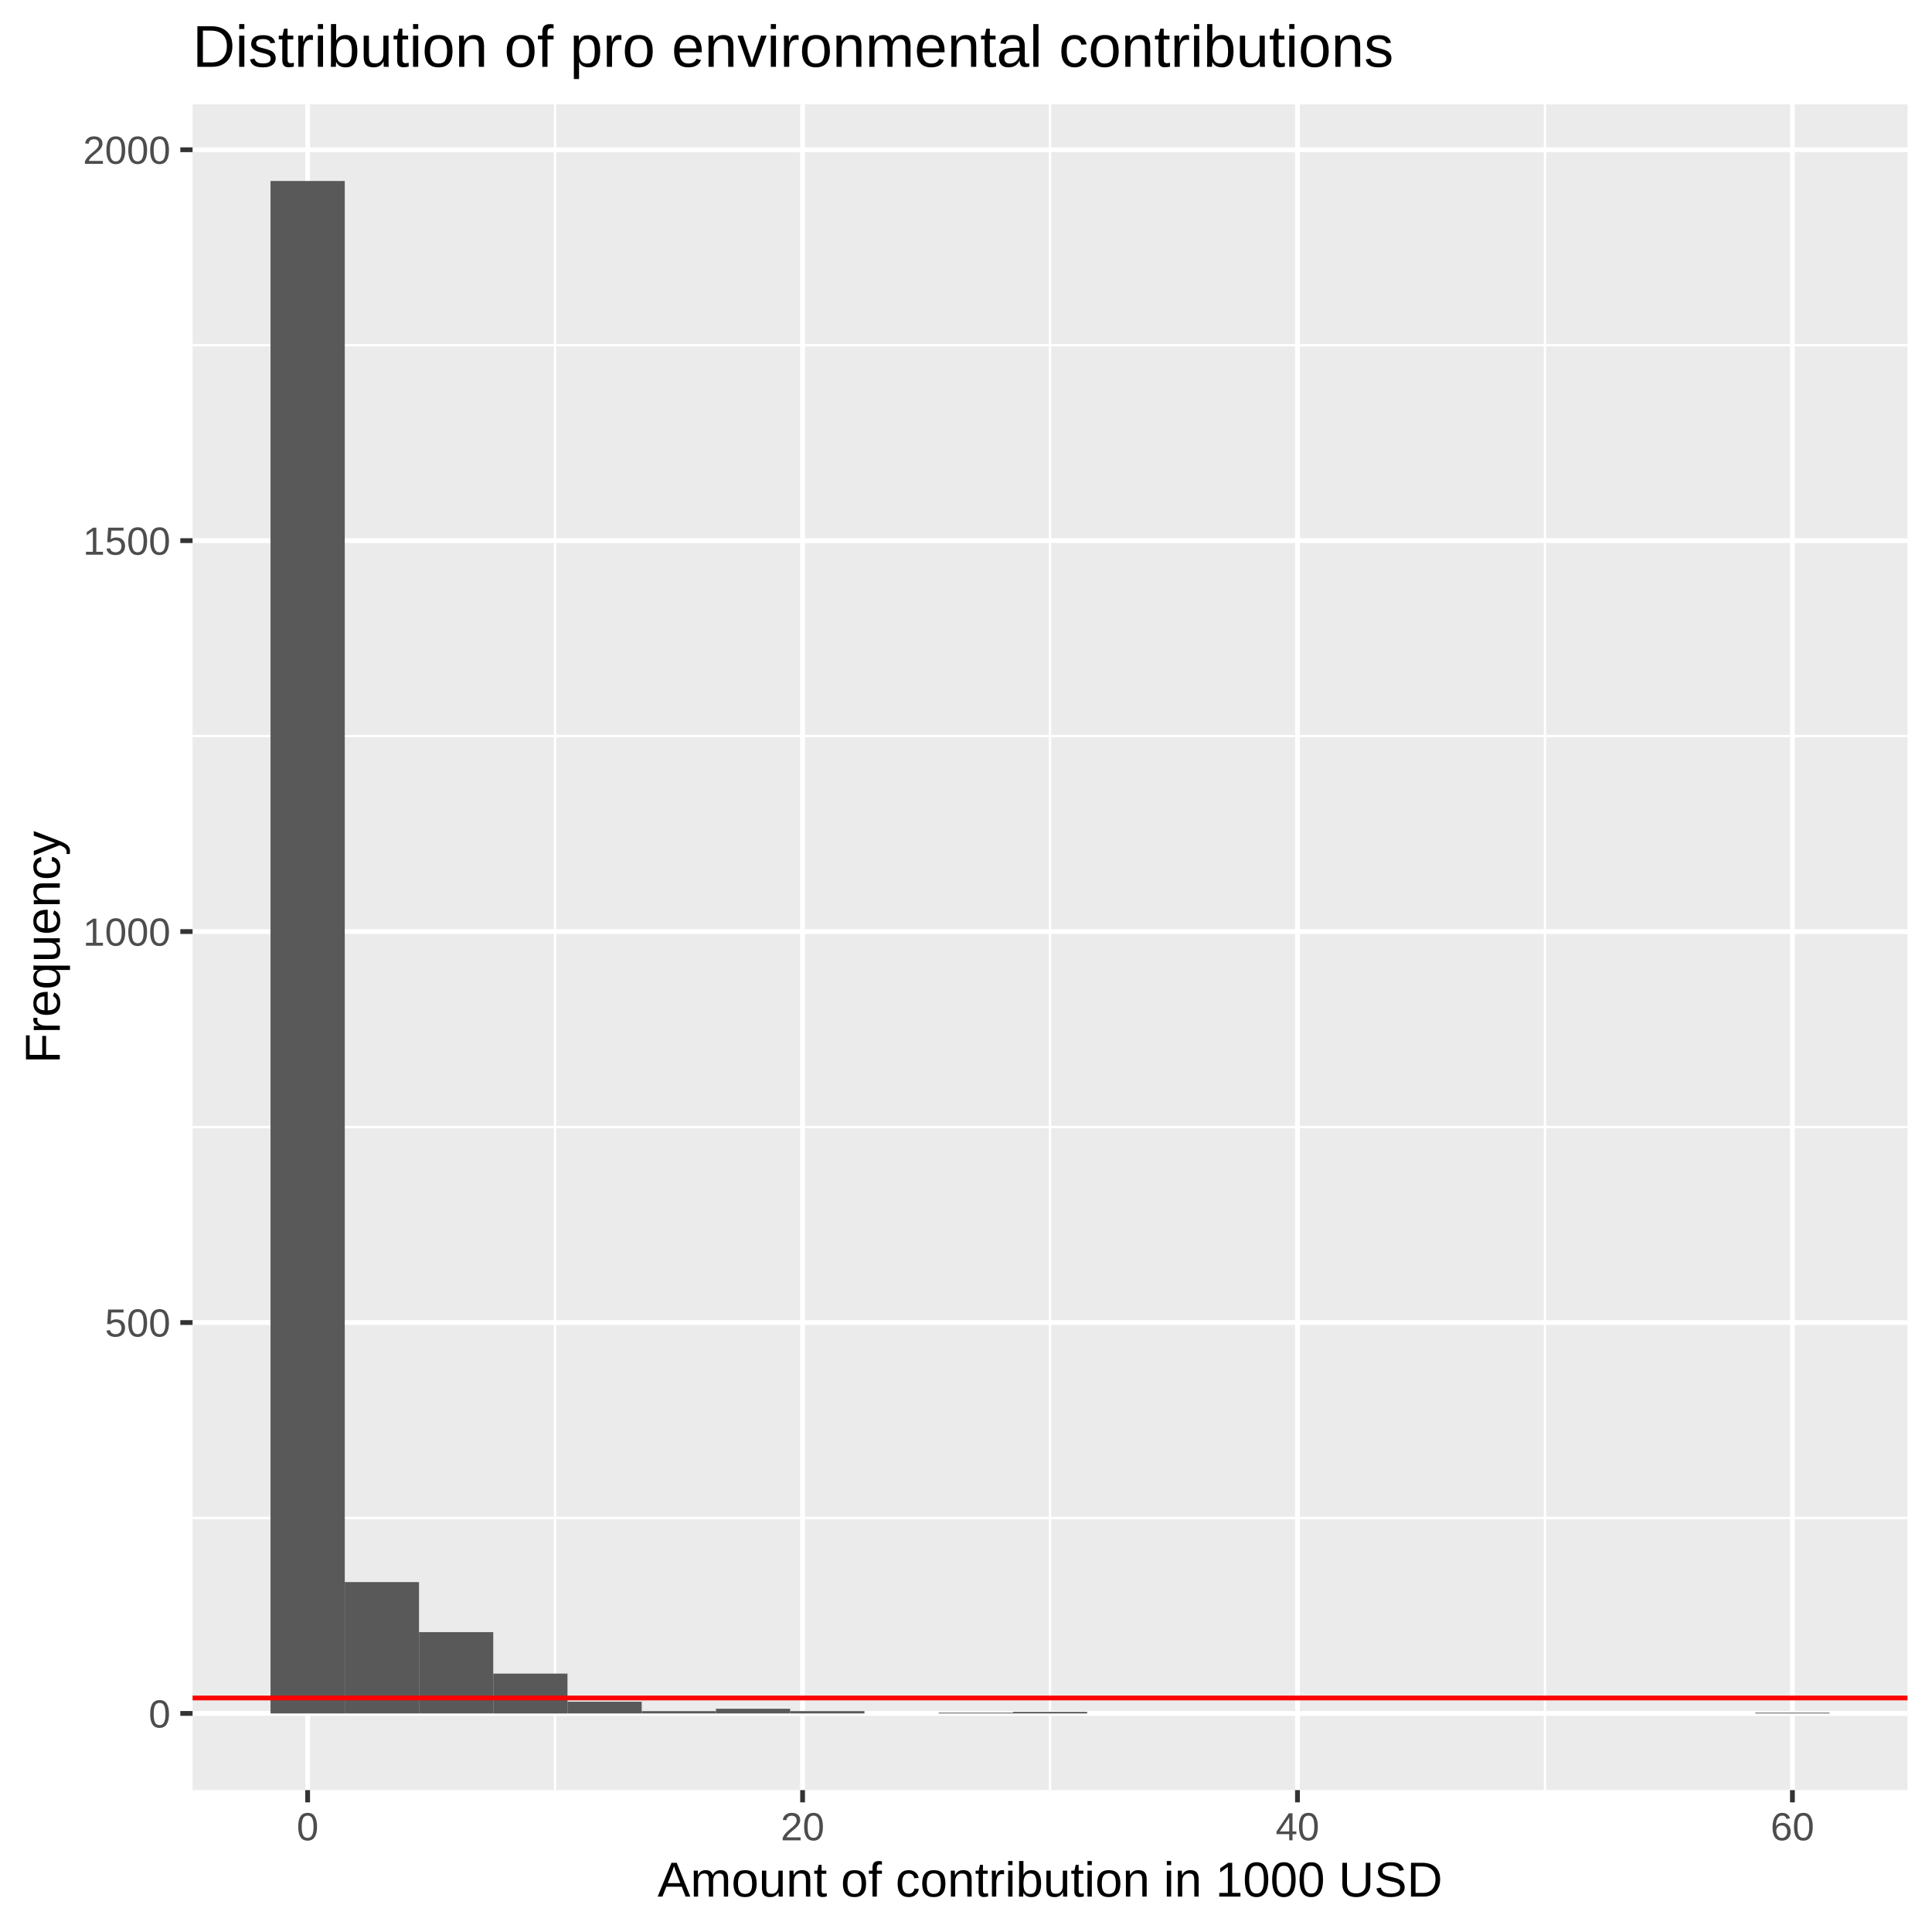
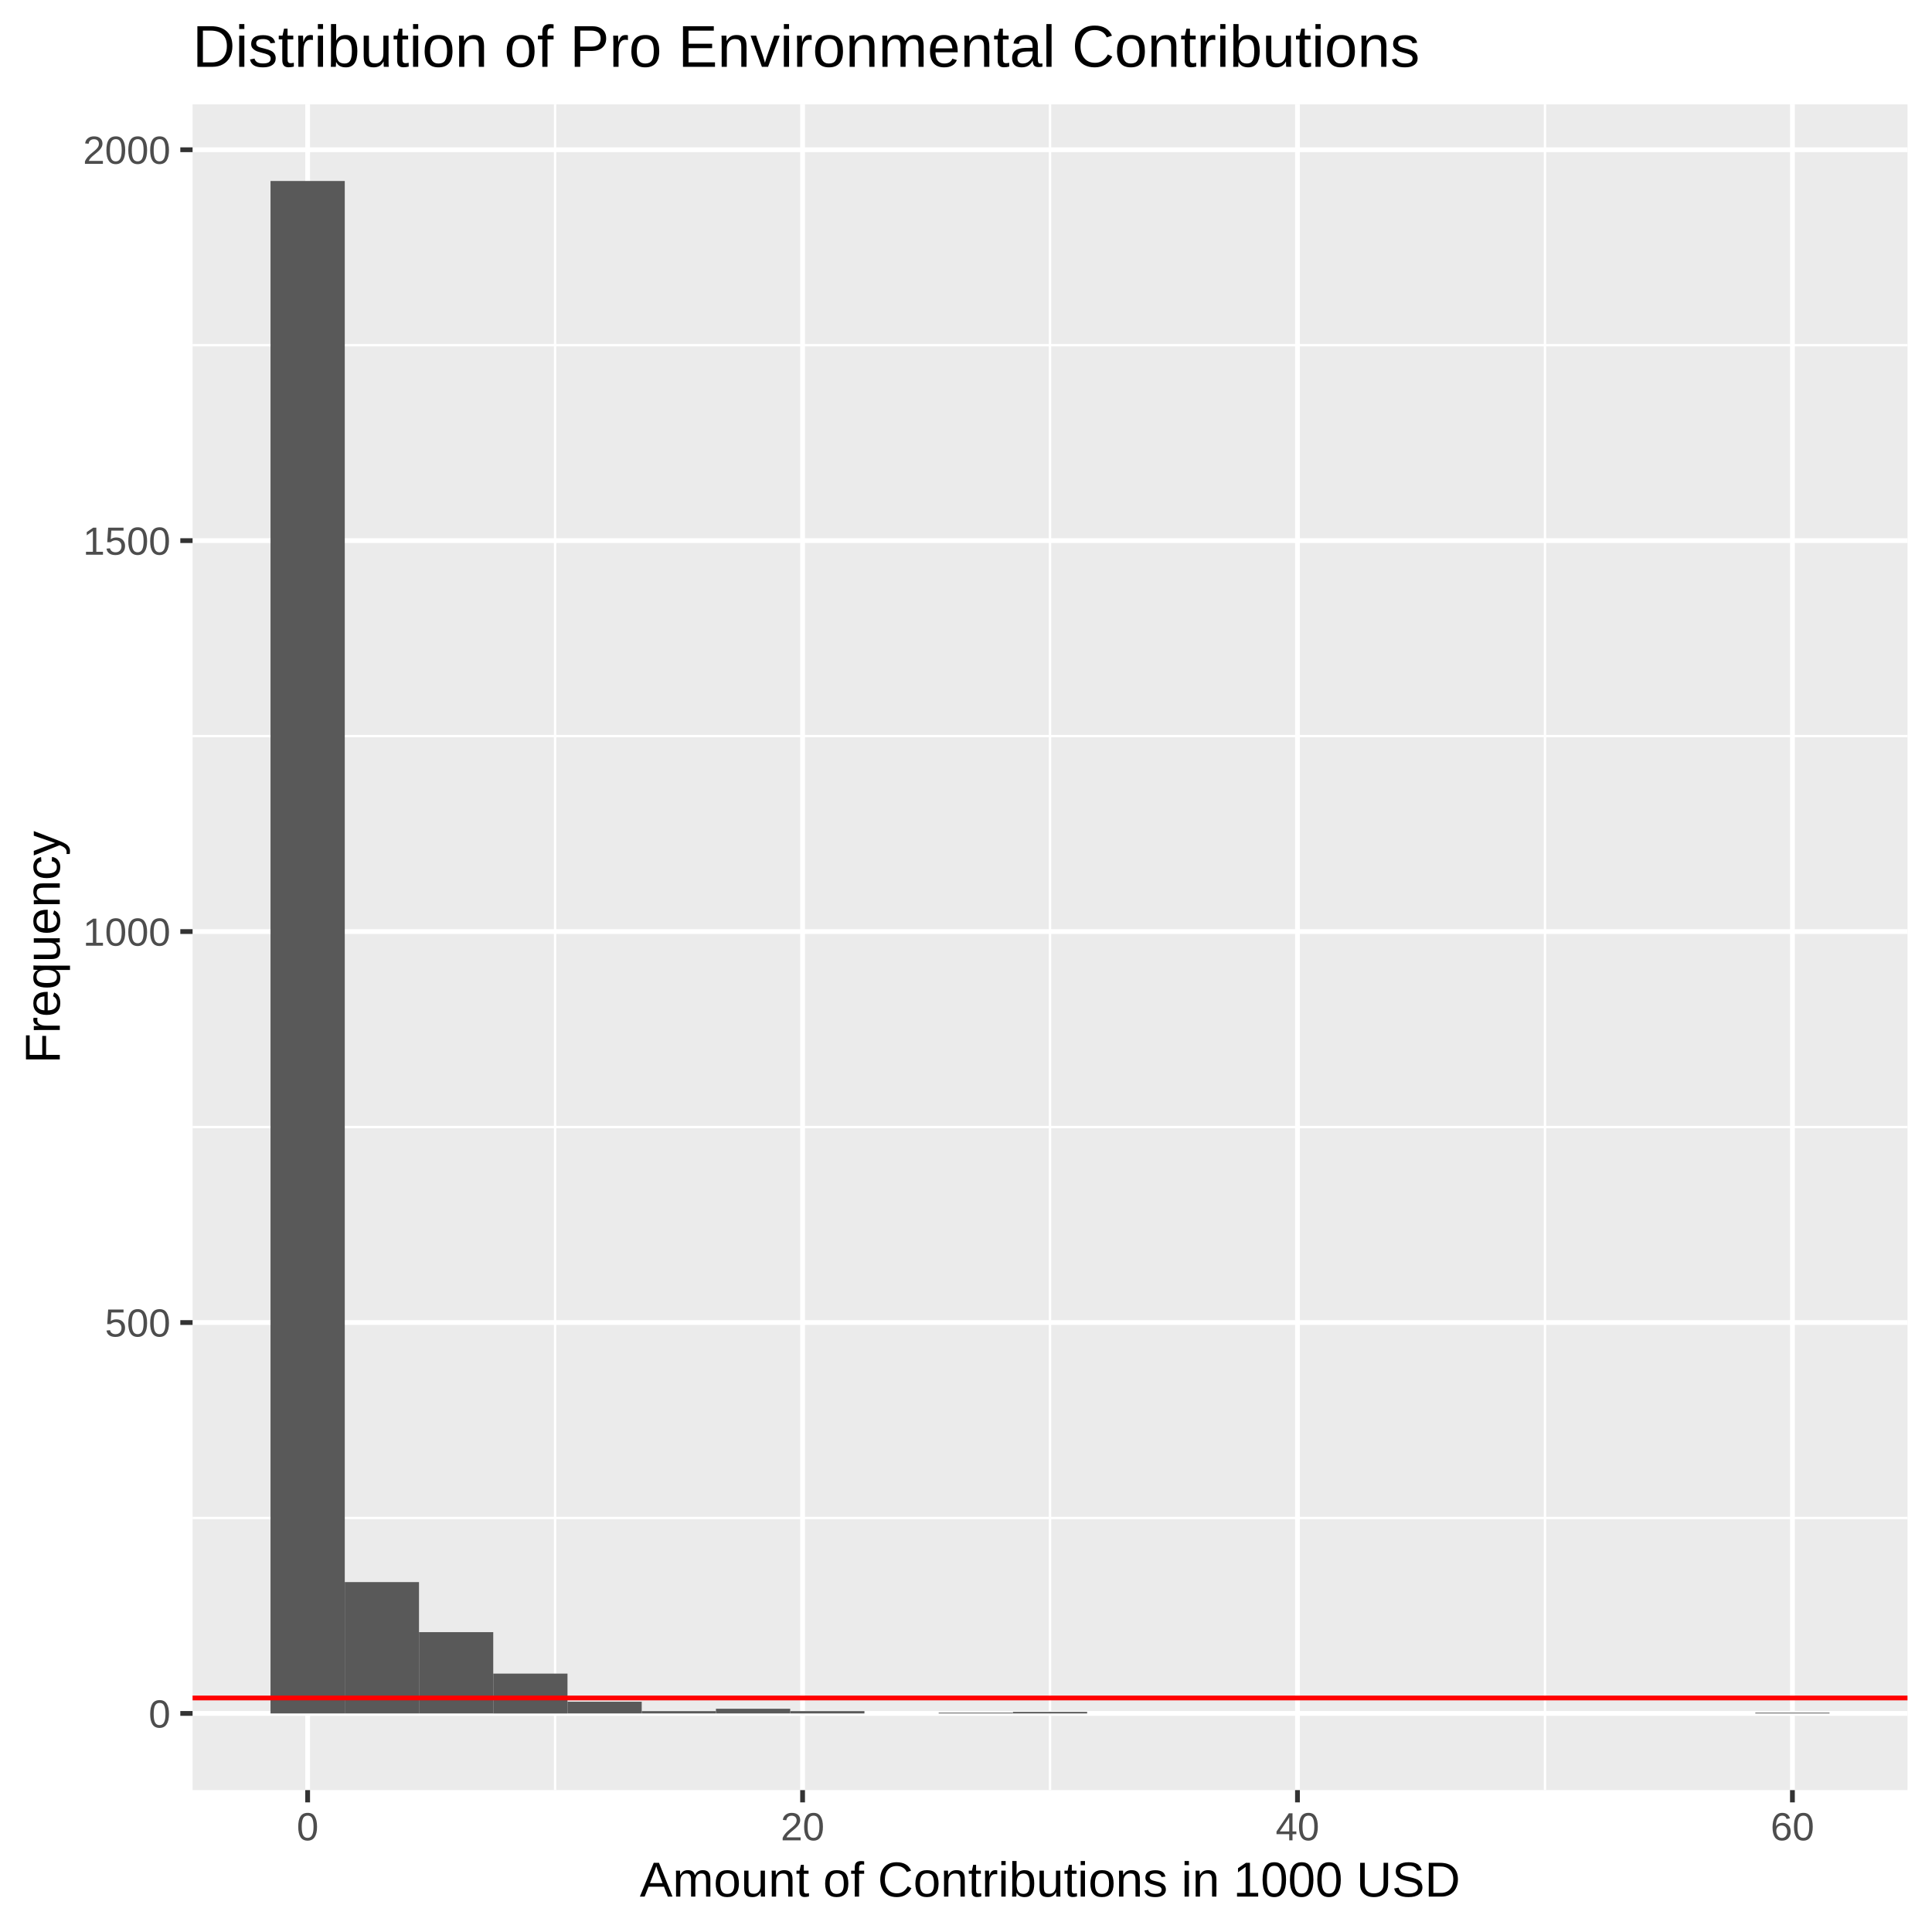
<svg xmlns="http://www.w3.org/2000/svg" class="svglite" width="432.00pt" height="432.00pt" viewBox="0 0 432.00 432.00">
  <defs>
    <style type="text/css">
    .svglite line, .svglite polyline, .svglite polygon, .svglite path, .svglite rect, .svglite circle {
      fill: none;
      stroke: #000000;
      stroke-linecap: round;
      stroke-linejoin: round;
      stroke-miterlimit: 10.00;
    }
    .svglite text {
      white-space: pre;
    }
  </style>
  </defs>
  <rect width="100%" height="100%" style="stroke: none; fill: #FFFFFF;" />
  <defs>
    <clipPath id="cpMC4wMHw0MzIuMDB8MC4wMHw0MzIuMDA=">
      <rect x="0.00" y="0.00" width="432.00" height="432.00" />
    </clipPath>
  </defs>
  <g clip-path="url(#cpMC4wMHw0MzIuMDB8MC4wMHw0MzIuMDA=)">
    <rect x="0" y="0" width="432.00" height="432.00" style="stroke-width: 1.07; stroke: #FFFFFF; fill: #FFFFFF;" />
  </g>
  <defs>
    <clipPath id="cpNDMuMDZ8NDI2LjUyfDIzLjM0fDQwMC4yNw==">
      <rect x="43.06" y="23.34" width="383.46" height="376.93" />
    </clipPath>
  </defs>
  <g clip-path="url(#cpNDMuMDZ8NDI2LjUyfDIzLjM0fDQwMC4yNw==)">
    <rect x="43.06" y="23.34" width="383.46" height="376.93" style="stroke-width: 1.07; stroke: none; fill: #EBEBEB;" />
    <polyline points="43.06,339.43 426.52,339.43 " style="stroke-width: 0.53; stroke: #FFFFFF; stroke-linecap: butt;" />
    <polyline points="43.06,252.01 426.52,252.01 " style="stroke-width: 0.53; stroke: #FFFFFF; stroke-linecap: butt;" />
    <polyline points="43.06,164.60 426.52,164.60 " style="stroke-width: 0.53; stroke: #FFFFFF; stroke-linecap: butt;" />
    <polyline points="43.06,77.18 426.52,77.18 " style="stroke-width: 0.53; stroke: #FFFFFF; stroke-linecap: butt;" />
    <polyline points="124.12,400.27 124.12,23.34 " style="stroke-width: 0.53; stroke: #FFFFFF; stroke-linecap: butt;" />
    <polyline points="234.79,400.27 234.79,23.34 " style="stroke-width: 0.53; stroke: #FFFFFF; stroke-linecap: butt;" />
    <polyline points="345.46,400.27 345.46,23.34 " style="stroke-width: 0.53; stroke: #FFFFFF; stroke-linecap: butt;" />
    <polyline points="43.06,383.13 426.52,383.13 " style="stroke-width: 1.07; stroke: #FFFFFF; stroke-linecap: butt;" />
    <polyline points="43.06,295.72 426.52,295.72 " style="stroke-width: 1.07; stroke: #FFFFFF; stroke-linecap: butt;" />
    <polyline points="43.06,208.30 426.52,208.30 " style="stroke-width: 1.07; stroke: #FFFFFF; stroke-linecap: butt;" />
    <polyline points="43.06,120.89 426.52,120.89 " style="stroke-width: 1.07; stroke: #FFFFFF; stroke-linecap: butt;" />
    <polyline points="43.06,33.48 426.52,33.48 " style="stroke-width: 1.07; stroke: #FFFFFF; stroke-linecap: butt;" />
    <polyline points="68.79,400.27 68.79,23.34 " style="stroke-width: 1.07; stroke: #FFFFFF; stroke-linecap: butt;" />
    <polyline points="179.46,400.27 179.46,23.34 " style="stroke-width: 1.07; stroke: #FFFFFF; stroke-linecap: butt;" />
    <polyline points="290.12,400.27 290.12,23.34 " style="stroke-width: 1.07; stroke: #FFFFFF; stroke-linecap: butt;" />
    <polyline points="400.79,400.27 400.79,23.34 " style="stroke-width: 1.07; stroke: #FFFFFF; stroke-linecap: butt;" />
    <rect x="60.49" y="40.47" width="16.60" height="342.66" style="stroke-width: 1.07; stroke: none; stroke-linecap: butt; stroke-linejoin: miter; fill: #595959;" />
    <rect x="77.09" y="353.76" width="16.60" height="29.37" style="stroke-width: 1.07; stroke: none; stroke-linecap: butt; stroke-linejoin: miter; fill: #595959;" />
    <rect x="93.69" y="364.95" width="16.60" height="18.18" style="stroke-width: 1.07; stroke: none; stroke-linecap: butt; stroke-linejoin: miter; fill: #595959;" />
    <rect x="110.29" y="374.22" width="16.60" height="8.92" style="stroke-width: 1.07; stroke: none; stroke-linecap: butt; stroke-linejoin: miter; fill: #595959;" />
    <rect x="126.89" y="380.51" width="16.60" height="2.62" style="stroke-width: 1.07; stroke: none; stroke-linecap: butt; stroke-linejoin: miter; fill: #595959;" />
    <rect x="143.49" y="382.61" width="16.60" height="0.52" style="stroke-width: 1.07; stroke: none; stroke-linecap: butt; stroke-linejoin: miter; fill: #595959;" />
    <rect x="160.09" y="382.08" width="16.60" height="1.05" style="stroke-width: 1.07; stroke: none; stroke-linecap: butt; stroke-linejoin: miter; fill: #595959;" />
    <rect x="176.69" y="382.61" width="16.60" height="0.52" style="stroke-width: 1.07; stroke: none; stroke-linecap: butt; stroke-linejoin: miter; fill: #595959;" />
    <rect x="193.29" y="383.13" width="16.60" height="0.00" style="stroke-width: 1.07; stroke: none; stroke-linecap: butt; stroke-linejoin: miter; fill: #595959;" />
    <rect x="209.89" y="382.96" width="16.60" height="0.17" style="stroke-width: 1.07; stroke: none; stroke-linecap: butt; stroke-linejoin: miter; fill: #595959;" />
    <rect x="226.49" y="382.78" width="16.60" height="0.35" style="stroke-width: 1.07; stroke: none; stroke-linecap: butt; stroke-linejoin: miter; fill: #595959;" />
    <rect x="243.09" y="383.13" width="16.60" height="0.00" style="stroke-width: 1.07; stroke: none; stroke-linecap: butt; stroke-linejoin: miter; fill: #595959;" />
    <rect x="259.69" y="383.13" width="16.60" height="0.00" style="stroke-width: 1.07; stroke: none; stroke-linecap: butt; stroke-linejoin: miter; fill: #595959;" />
    <rect x="276.29" y="383.13" width="16.60" height="0.00" style="stroke-width: 1.07; stroke: none; stroke-linecap: butt; stroke-linejoin: miter; fill: #595959;" />
    <rect x="292.89" y="383.13" width="16.60" height="0.00" style="stroke-width: 1.07; stroke: none; stroke-linecap: butt; stroke-linejoin: miter; fill: #595959;" />
    <rect x="309.49" y="383.13" width="16.60" height="0.00" style="stroke-width: 1.07; stroke: none; stroke-linecap: butt; stroke-linejoin: miter; fill: #595959;" />
    <rect x="326.09" y="383.13" width="16.60" height="0.00" style="stroke-width: 1.07; stroke: none; stroke-linecap: butt; stroke-linejoin: miter; fill: #595959;" />
    <rect x="342.69" y="383.13" width="16.60" height="0.00" style="stroke-width: 1.07; stroke: none; stroke-linecap: butt; stroke-linejoin: miter; fill: #595959;" />
    <rect x="359.29" y="383.13" width="16.60" height="0.00" style="stroke-width: 1.07; stroke: none; stroke-linecap: butt; stroke-linejoin: miter; fill: #595959;" />
    <rect x="375.89" y="383.13" width="16.60" height="0.00" style="stroke-width: 1.07; stroke: none; stroke-linecap: butt; stroke-linejoin: miter; fill: #595959;" />
    <rect x="392.49" y="382.96" width="16.60" height="0.17" style="stroke-width: 1.07; stroke: none; stroke-linecap: butt; stroke-linejoin: miter; fill: #595959;" />
    <line x1="43.06" y1="379.67" x2="426.52" y2="379.67" style="stroke-width: 1.07; stroke: #FF0000; stroke-linecap: butt;" />
  </g>
  <g clip-path="url(#cpMC4wMHw0MzIuMDB8MC4wMHw0MzIuMDA=)">
    <text x="38.13" y="386.29" text-anchor="end" style="font-size: 8.80px;fill: #4D4D4D; font-family: &quot;Arial&quot;;" textLength="4.90px" lengthAdjust="spacingAndGlyphs">0</text>
    <text x="38.13" y="298.87" text-anchor="end" style="font-size: 8.80px;fill: #4D4D4D; font-family: &quot;Arial&quot;;" textLength="14.69px" lengthAdjust="spacingAndGlyphs">500</text>
    <text x="38.13" y="211.46" text-anchor="end" style="font-size: 8.80px;fill: #4D4D4D; font-family: &quot;Arial&quot;;" textLength="19.58px" lengthAdjust="spacingAndGlyphs">1000</text>
    <text x="38.13" y="124.04" text-anchor="end" style="font-size: 8.80px;fill: #4D4D4D; font-family: &quot;Arial&quot;;" textLength="19.58px" lengthAdjust="spacingAndGlyphs">1500</text>
    <text x="38.13" y="36.63" text-anchor="end" style="font-size: 8.80px;fill: #4D4D4D; font-family: &quot;Arial&quot;;" textLength="19.58px" lengthAdjust="spacingAndGlyphs">2000</text>
    <polyline points="40.32,383.13 43.06,383.13 " style="stroke-width: 1.07; stroke: #333333; stroke-linecap: butt;" />
    <polyline points="40.32,295.72 43.06,295.72 " style="stroke-width: 1.07; stroke: #333333; stroke-linecap: butt;" />
    <polyline points="40.32,208.30 43.06,208.30 " style="stroke-width: 1.07; stroke: #333333; stroke-linecap: butt;" />
    <polyline points="40.32,120.89 43.06,120.89 " style="stroke-width: 1.07; stroke: #333333; stroke-linecap: butt;" />
    <polyline points="40.32,33.48 43.06,33.48 " style="stroke-width: 1.07; stroke: #333333; stroke-linecap: butt;" />
    <polyline points="68.79,403.01 68.79,400.27 " style="stroke-width: 1.07; stroke: #333333; stroke-linecap: butt;" />
    <polyline points="179.46,403.01 179.46,400.27 " style="stroke-width: 1.07; stroke: #333333; stroke-linecap: butt;" />
    <polyline points="290.12,403.01 290.12,400.27 " style="stroke-width: 1.07; stroke: #333333; stroke-linecap: butt;" />
    <polyline points="400.79,403.01 400.79,400.27 " style="stroke-width: 1.07; stroke: #333333; stroke-linecap: butt;" />
    <text x="68.79" y="411.50" text-anchor="middle" style="font-size: 8.80px;fill: #4D4D4D; font-family: &quot;Arial&quot;;" textLength="4.90px" lengthAdjust="spacingAndGlyphs">0</text>
    <text x="179.46" y="411.50" text-anchor="middle" style="font-size: 8.80px;fill: #4D4D4D; font-family: &quot;Arial&quot;;" textLength="9.79px" lengthAdjust="spacingAndGlyphs">20</text>
    <text x="290.12" y="411.50" text-anchor="middle" style="font-size: 8.80px;fill: #4D4D4D; font-family: &quot;Arial&quot;;" textLength="9.79px" lengthAdjust="spacingAndGlyphs">40</text>
    <text x="400.79" y="411.50" text-anchor="middle" style="font-size: 8.80px;fill: #4D4D4D; font-family: &quot;Arial&quot;;" textLength="9.79px" lengthAdjust="spacingAndGlyphs">60</text>
-     <text x="234.79" y="424.09" text-anchor="middle" style="font-size: 11.00px; font-family: &quot;Arial&quot;;" textLength="175.49px" lengthAdjust="spacingAndGlyphs">Amount of contribution in 1000 USD</text>
+     <text x="234.79" y="424.09" text-anchor="middle" style="font-size: 11.00px; font-family: &quot;Arial&quot;;" textLength="183.43px" lengthAdjust="spacingAndGlyphs">Amount of Contributions in 1000 USD</text>
    <text transform="translate(13.37,211.80) rotate(-90)" text-anchor="middle" style="font-size: 11.00px; font-family: &quot;Arial&quot;;" textLength="51.98px" lengthAdjust="spacingAndGlyphs">Frequency</text>
-     <text x="43.06" y="14.94" style="font-size: 13.20px; font-family: &quot;Arial&quot;;" textLength="268.36px" lengthAdjust="spacingAndGlyphs">Distribution of pro environmental contributions</text>
+     <text x="43.06" y="14.94" style="font-size: 13.20px; font-family: &quot;Arial&quot;;" textLength="274.21px" lengthAdjust="spacingAndGlyphs">Distribution of Pro Environmental Contributions</text>
  </g>
</svg>
